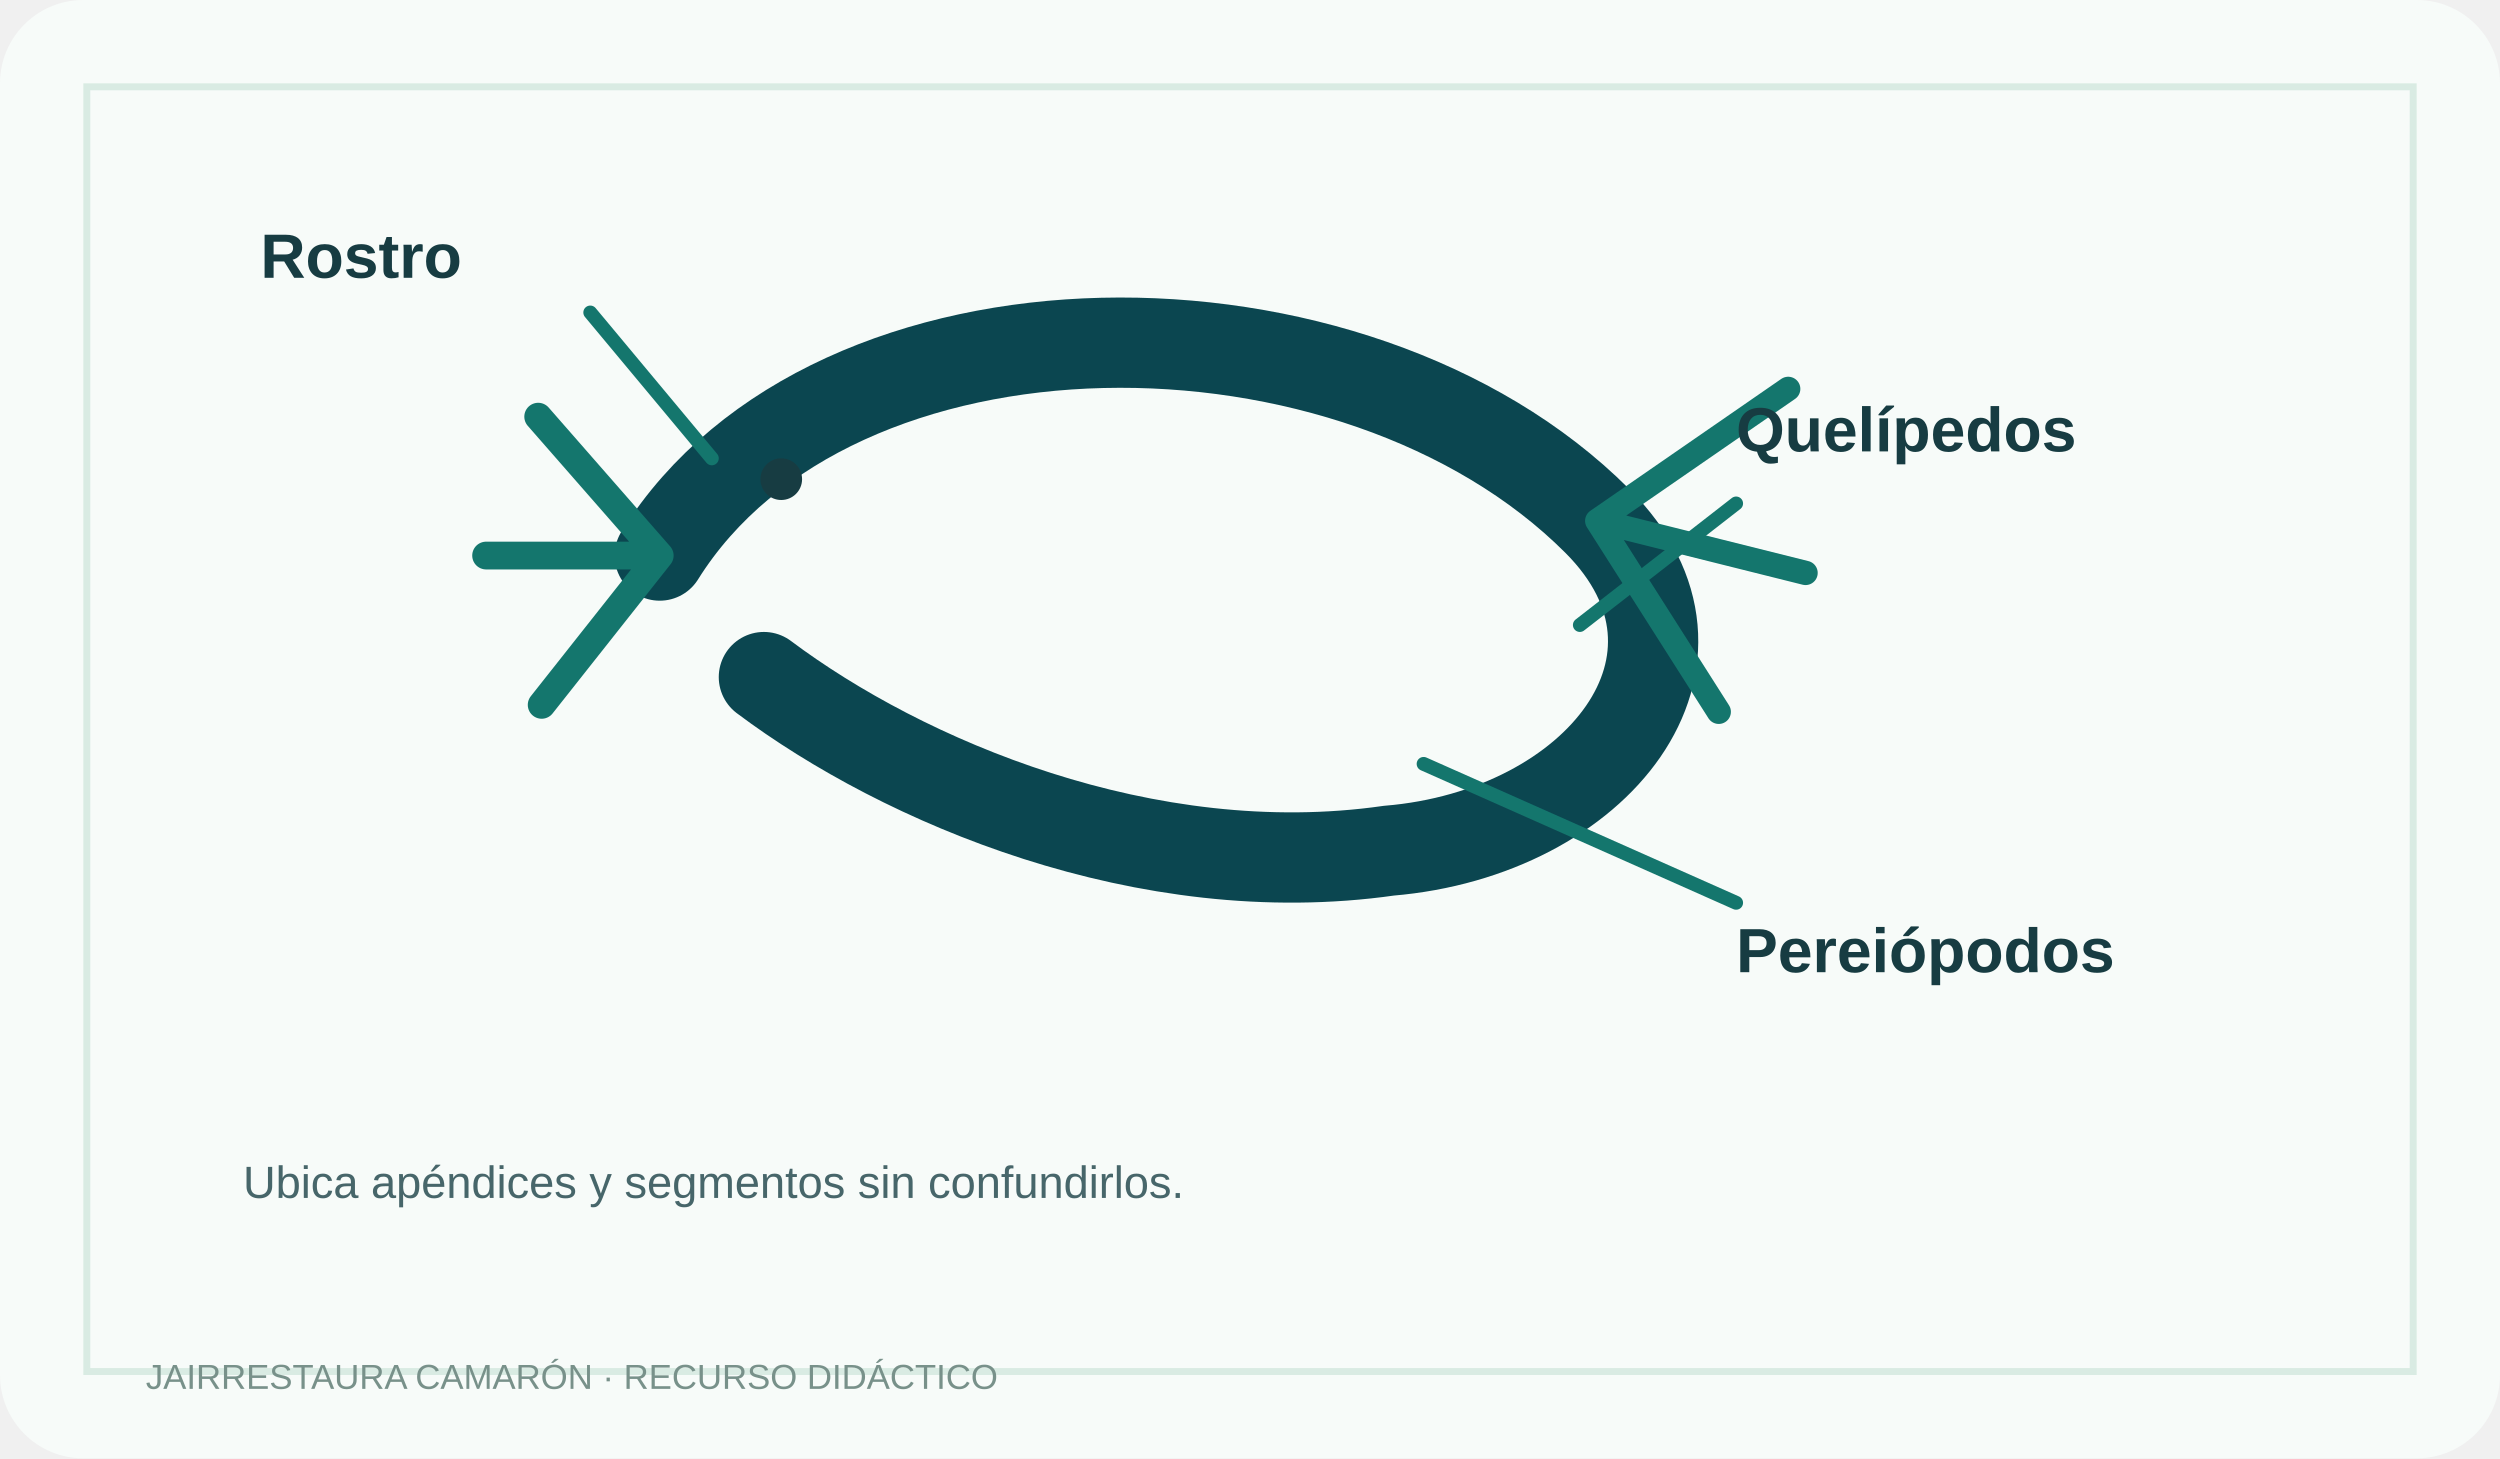
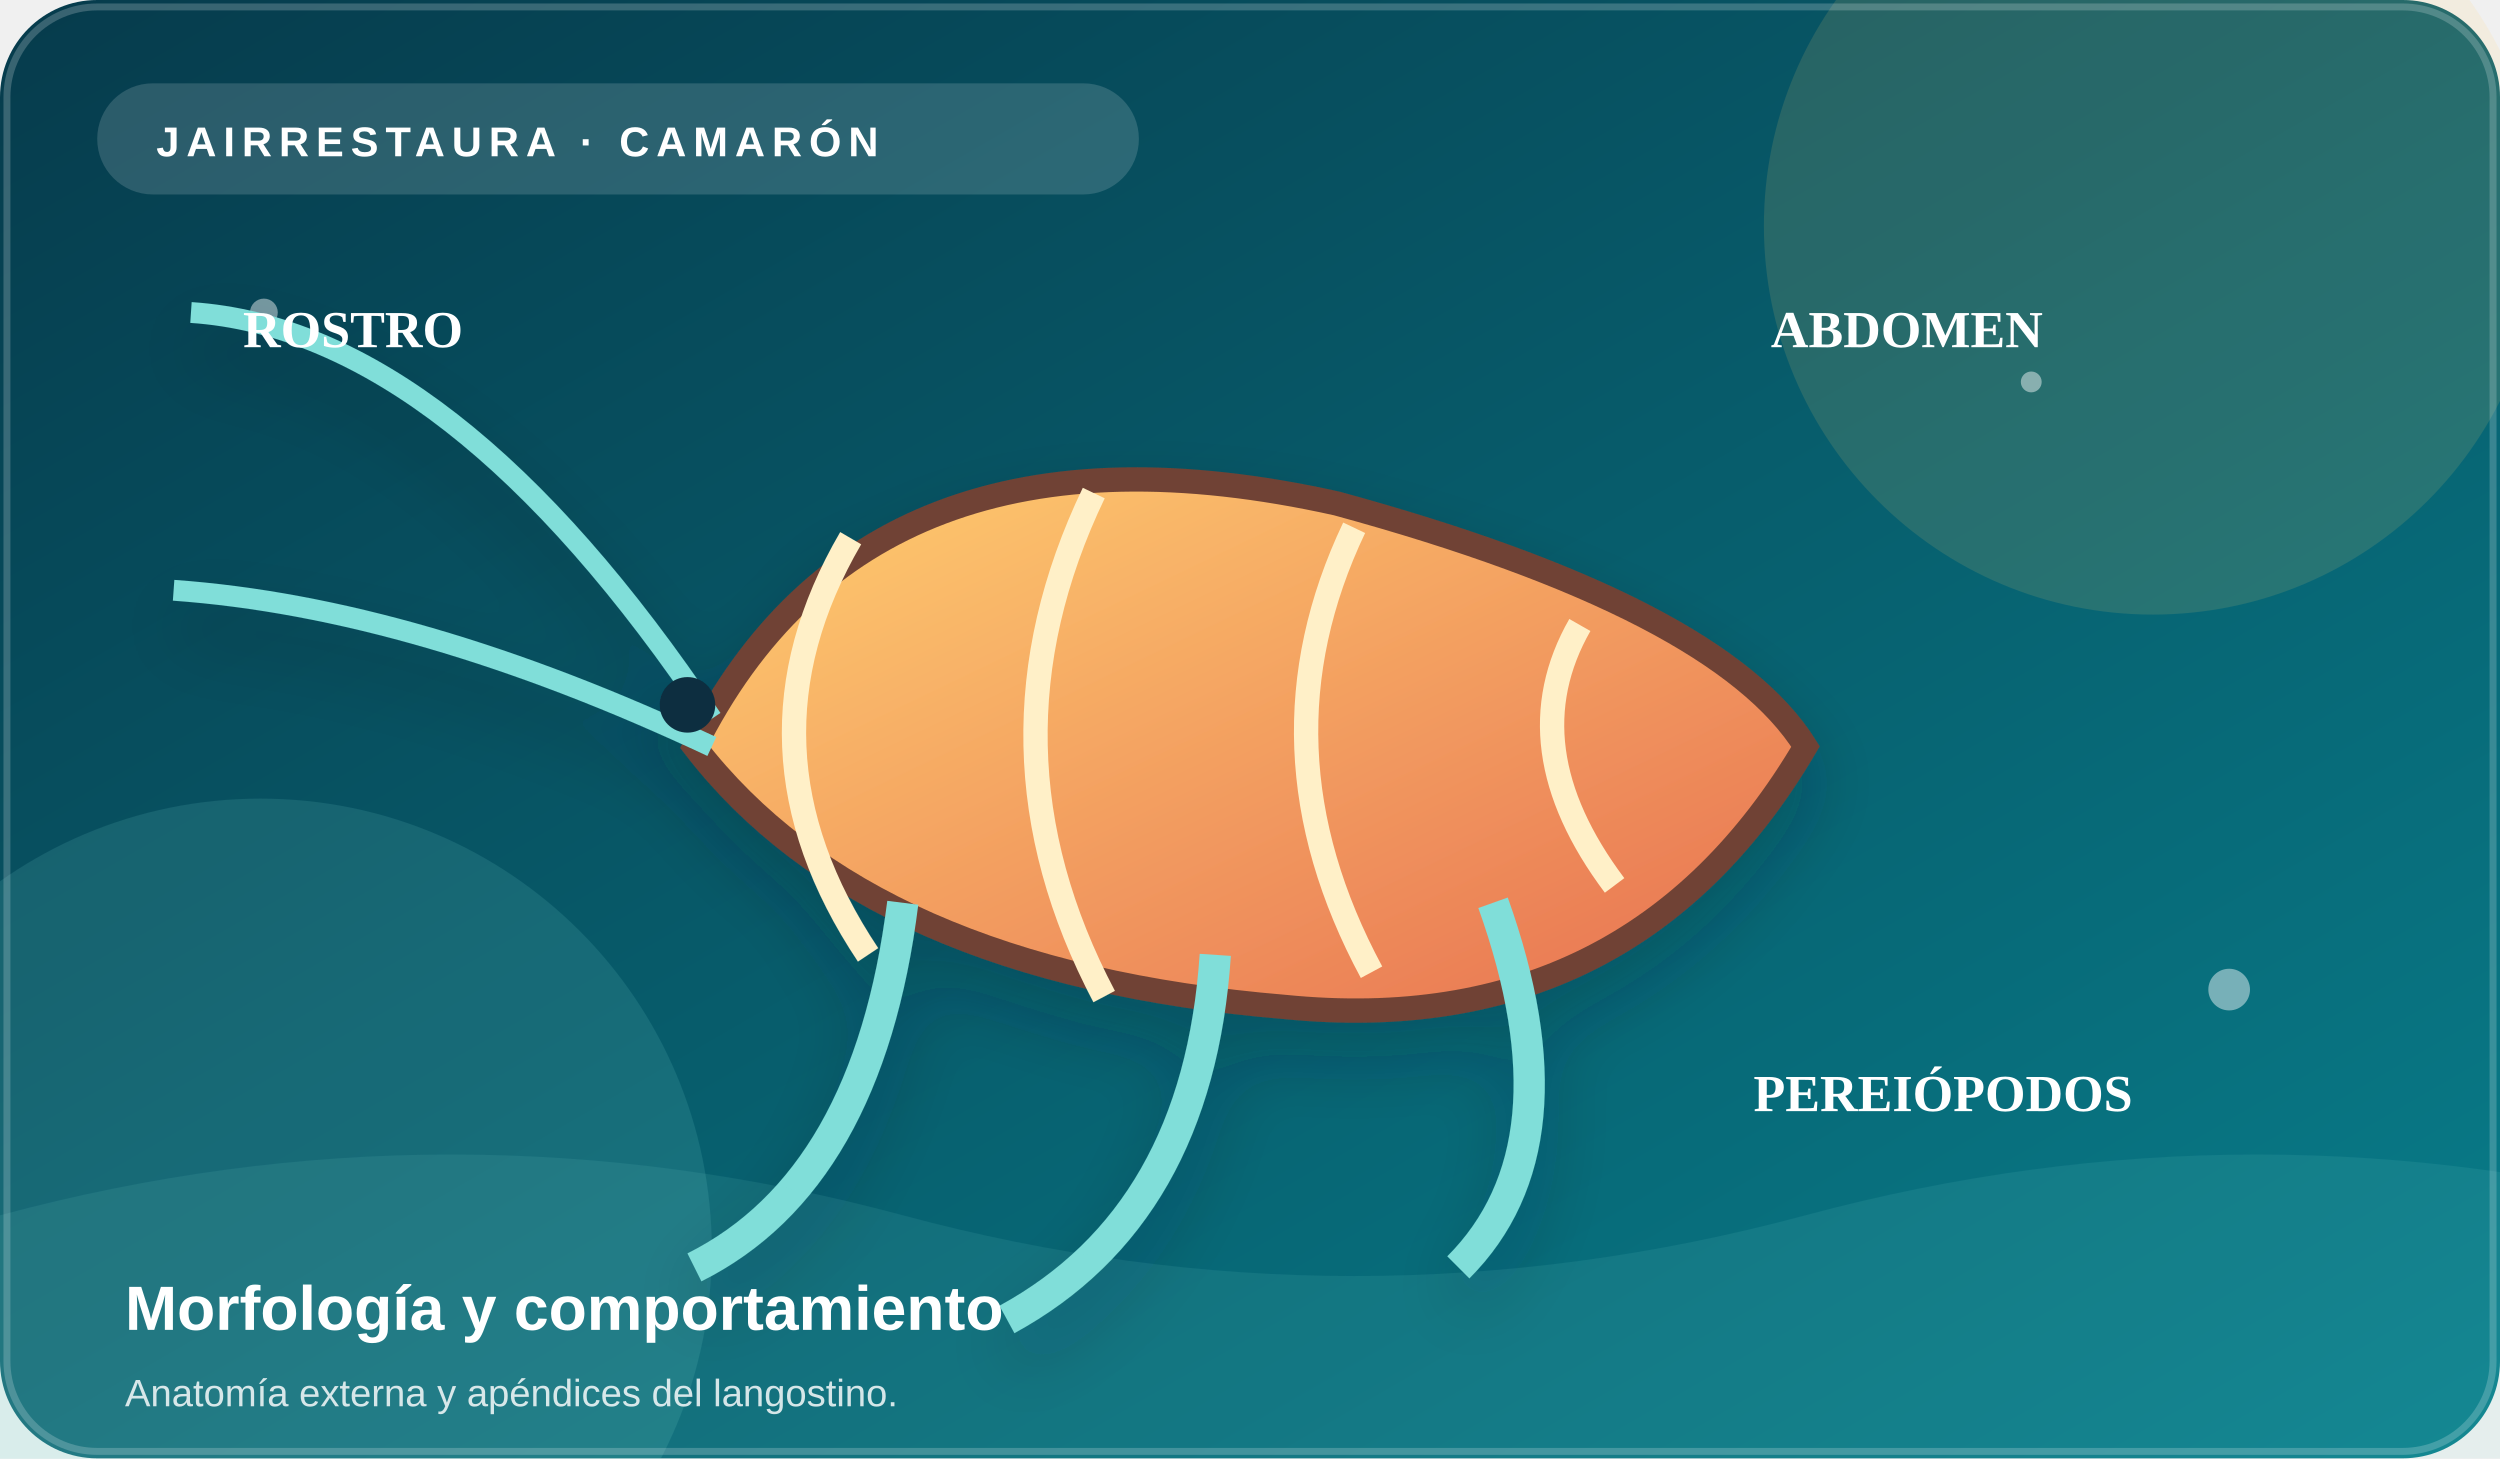
- <svg xmlns="http://www.w3.org/2000/svg" viewBox="0 0 720 420" role="img" aria-label="anatomy">
-   <rect width="720" height="420" rx="24" fill="#f7fbf9" />
-   <path d="M25 25h670v370H25z" fill="none" stroke="#d9ebe3" stroke-width="2" />
-   <path d="M190 160 C240 80 390 80 460 150 C500 190 460 240 400 245 C330 255 260 225 220 195" fill="none" stroke="#0b4650" stroke-width="26" stroke-linecap="round" />
-   <path d="M190 160 l-35 -40 m35 40 -50 0 m50 0 -34 43" stroke="#14766d" stroke-width="8" stroke-linecap="round" />
-   <path d="M460 150 l55 -38 m-55 38 60 15 m-60 -15 35 55" stroke="#14766d" stroke-width="7" stroke-linecap="round" />
-   <circle cx="225" cy="138" r="6" fill="#173c42" />
-   <text x="75" y="80" font-family="Arial,sans-serif" font-size="18" font-weight="700" fill="#173c42">Rostro</text>
-   <path d="M170 90 L205 132" stroke="#14766d" stroke-width="4" stroke-linecap="round" />
-   <text x="500" y="130" font-family="Arial,sans-serif" font-size="18" font-weight="700" fill="#173c42">Quelípedos</text>
-   <path d="M500 145 L455 180" stroke="#14766d" stroke-width="4" stroke-linecap="round" />
-   <text x="500" y="280" font-family="Arial,sans-serif" font-size="18" font-weight="700" fill="#173c42">Pereiópodos</text>
-   <path d="M500 260 L410 220" stroke="#14766d" stroke-width="4" stroke-linecap="round" />
-   <text x="70" y="345" font-family="Arial,sans-serif" font-size="13" fill="#47666a">Ubica apéndices y segmentos sin confundirlos.</text>
-   <text x="42" y="400" font-family="Arial" font-size="10" fill="#78918a">JAIRRESTAURA CAMARÓN · RECURSO DIDÁCTICO</text>
+ <svg xmlns="http://www.w3.org/2000/svg" viewBox="0 0 720 420" role="img" aria-labelledby="t d">
+   <defs>
+     <linearGradient id="bg" x2="1" y2="1">
+       <stop stop-color="#063b4c" />
+       <stop offset="1" stop-color="#087e8b" />
+     </linearGradient>
+     <linearGradient id="water" x2="0" y2="1">
+       <stop stop-color="#80ded9" />
+       <stop offset="1" stop-color="#087e8b" />
+     </linearGradient>
+     <linearGradient id="gold" x2="1" y2="1">
+       <stop stop-color="#ffcf70" />
+       <stop offset="1" stop-color="#e76f51" />
+     </linearGradient>
+     <filter id="shadow">
+       <feDropShadow dx="0" dy="10" stdDeviation="10" flood-color="#032b36" flood-opacity=".24" />
+     </filter>
+   </defs>
+   <rect width="720" height="420" rx="28" fill="url(#bg)" />
+   <circle cx="620" cy="65" r="112" fill="#ffcf70" opacity=".13" />
+   <circle cx="75" cy="360" r="130" fill="#80ded9" opacity=".13" />
+   <g fill="#fff" opacity=".45">
+     <circle cx="76" cy="90" r="4">
+       <animate attributeName="cy" values="90;70;90" dur="4s" repeatCount="indefinite" />
+     </circle>
+     <circle cx="642" cy="285" r="6">
+       <animate attributeName="cy" values="285;260;285" dur="5s" repeatCount="indefinite" />
+     </circle>
+     <circle cx="585" cy="110" r="3" />
+   </g>
+   <g transform="translate(350 215)" filter="url(#shadow)">
+     <path d="M-150 0 Q-100 -100 35 -70 Q145 -40 170 0 Q120 85 20 75 Q-100 65 -150 0Z" fill="url(#gold)" stroke="#704334" stroke-width="7" />
+     <path d="M-105 -60 Q-140 0 -100 60 M-35 -73 Q-70 0 -32 72 M40 -63 Q10 0 45 65 M105 -35 Q85 0 115 40" fill="none" stroke="#fff0c8" stroke-width="7" />
+     <path d="M-145 -8 Q-220 -120 -295 -125 M-145 0 Q-230 -40 -300 -45" fill="none" stroke="#80ded9" stroke-width="6" />
+     <path d="M-90 45 Q-100 125 -150 150 M0 60 Q-5 135 -60 165 M80 45 Q105 115 70 150" fill="none" stroke="#80ded9" stroke-width="9" />
+     <circle cx="-152" cy="-12" r="8" fill="#102f40" />
+   </g>
+   <g fill="#fff" font-size="15" font-weight="700">
+     <text x="70" y="100">ROSTRO</text>
+     <text x="510" y="100">ABDOMEN</text>
+     <text x="505" y="320">PEREIÓPODOS</text>
+   </g>
+   <path d="M0 350 Q130 315 260 350 T520 350 T780 350 V420 H0Z" fill="#80ded9" opacity=".10" />
+   <rect x="28" y="24" width="300" height="32" rx="16" fill="#fff" fill-opacity=".15" />
+   <text x="45" y="45" fill="#fff" font-family="Arial,sans-serif" font-size="12" font-weight="700" letter-spacing="2">JAIRRESTAURA · CAMARÓN</text>
+   <text x="36" y="383" fill="#fff" font-family="Arial,sans-serif" font-size="18" font-weight="800">Morfología y comportamiento</text>
+   <text x="36" y="405" fill="#fff" fill-opacity=".82" font-family="Arial,sans-serif" font-size="11">Anatomía externa y apéndices del langostino.</text>
+   <rect x="2" y="2" width="716" height="416" rx="26" fill="none" stroke="#fff" stroke-opacity=".2" stroke-width="2" />
</svg>
